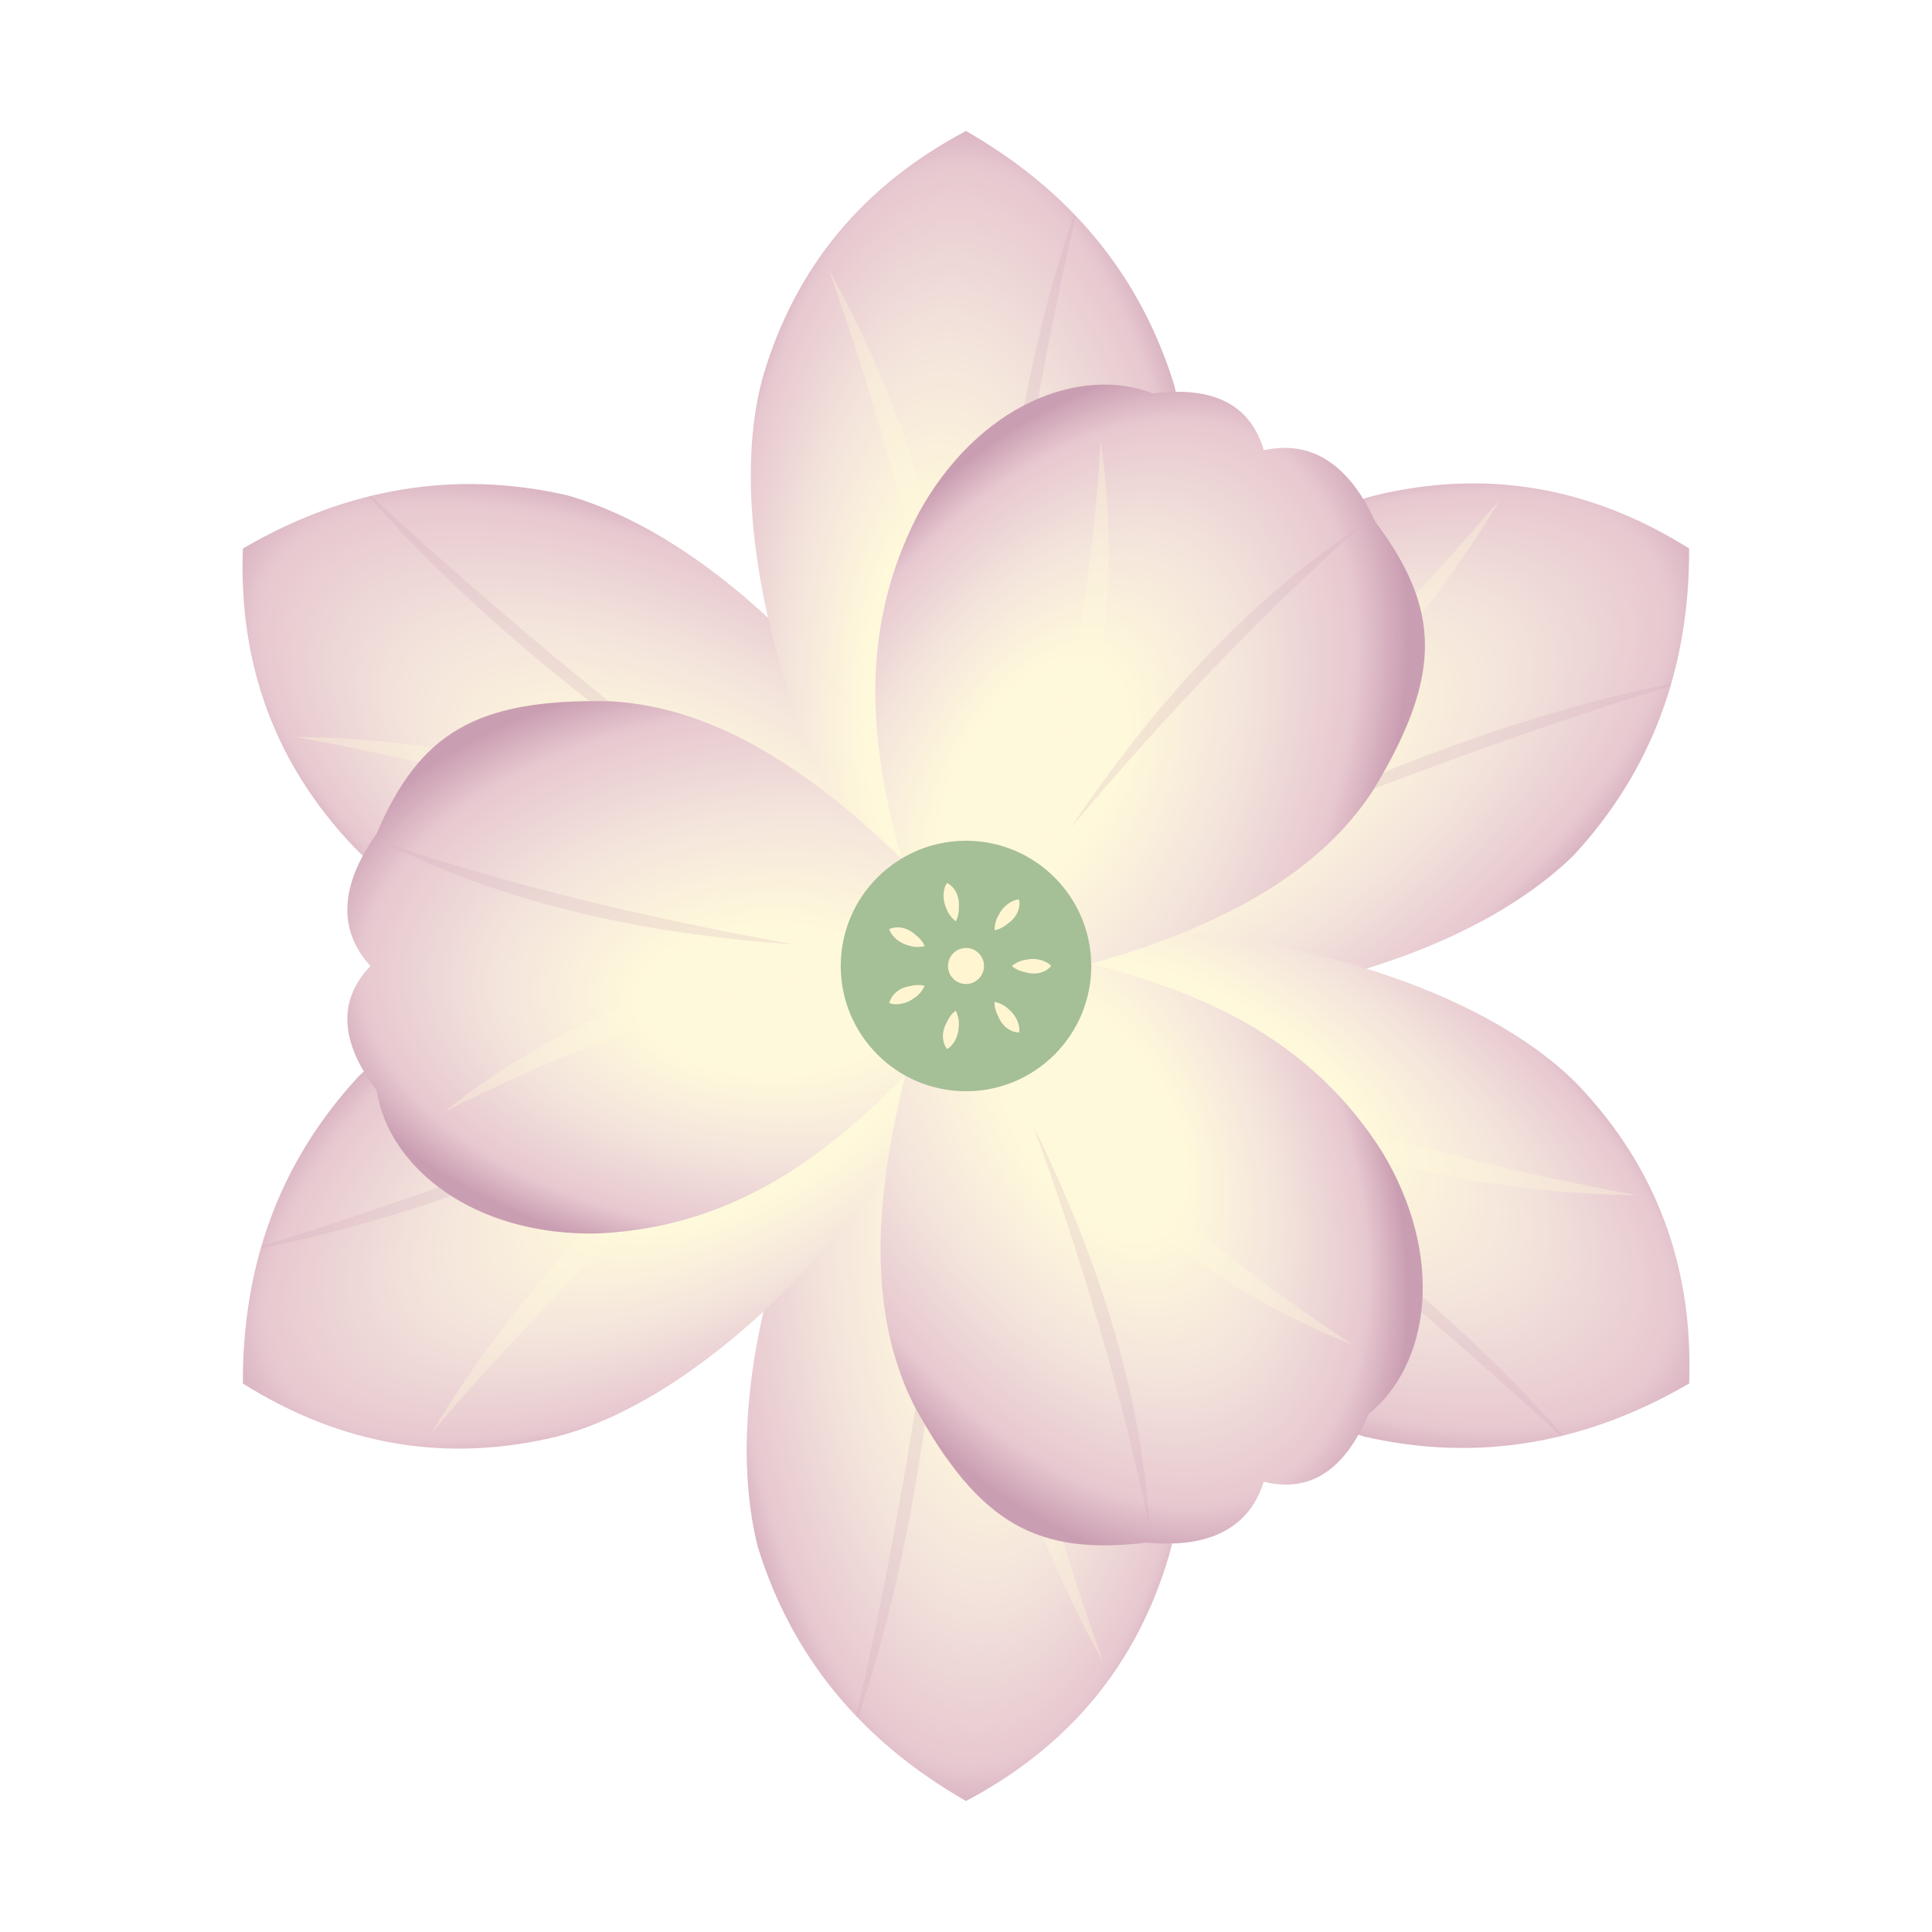
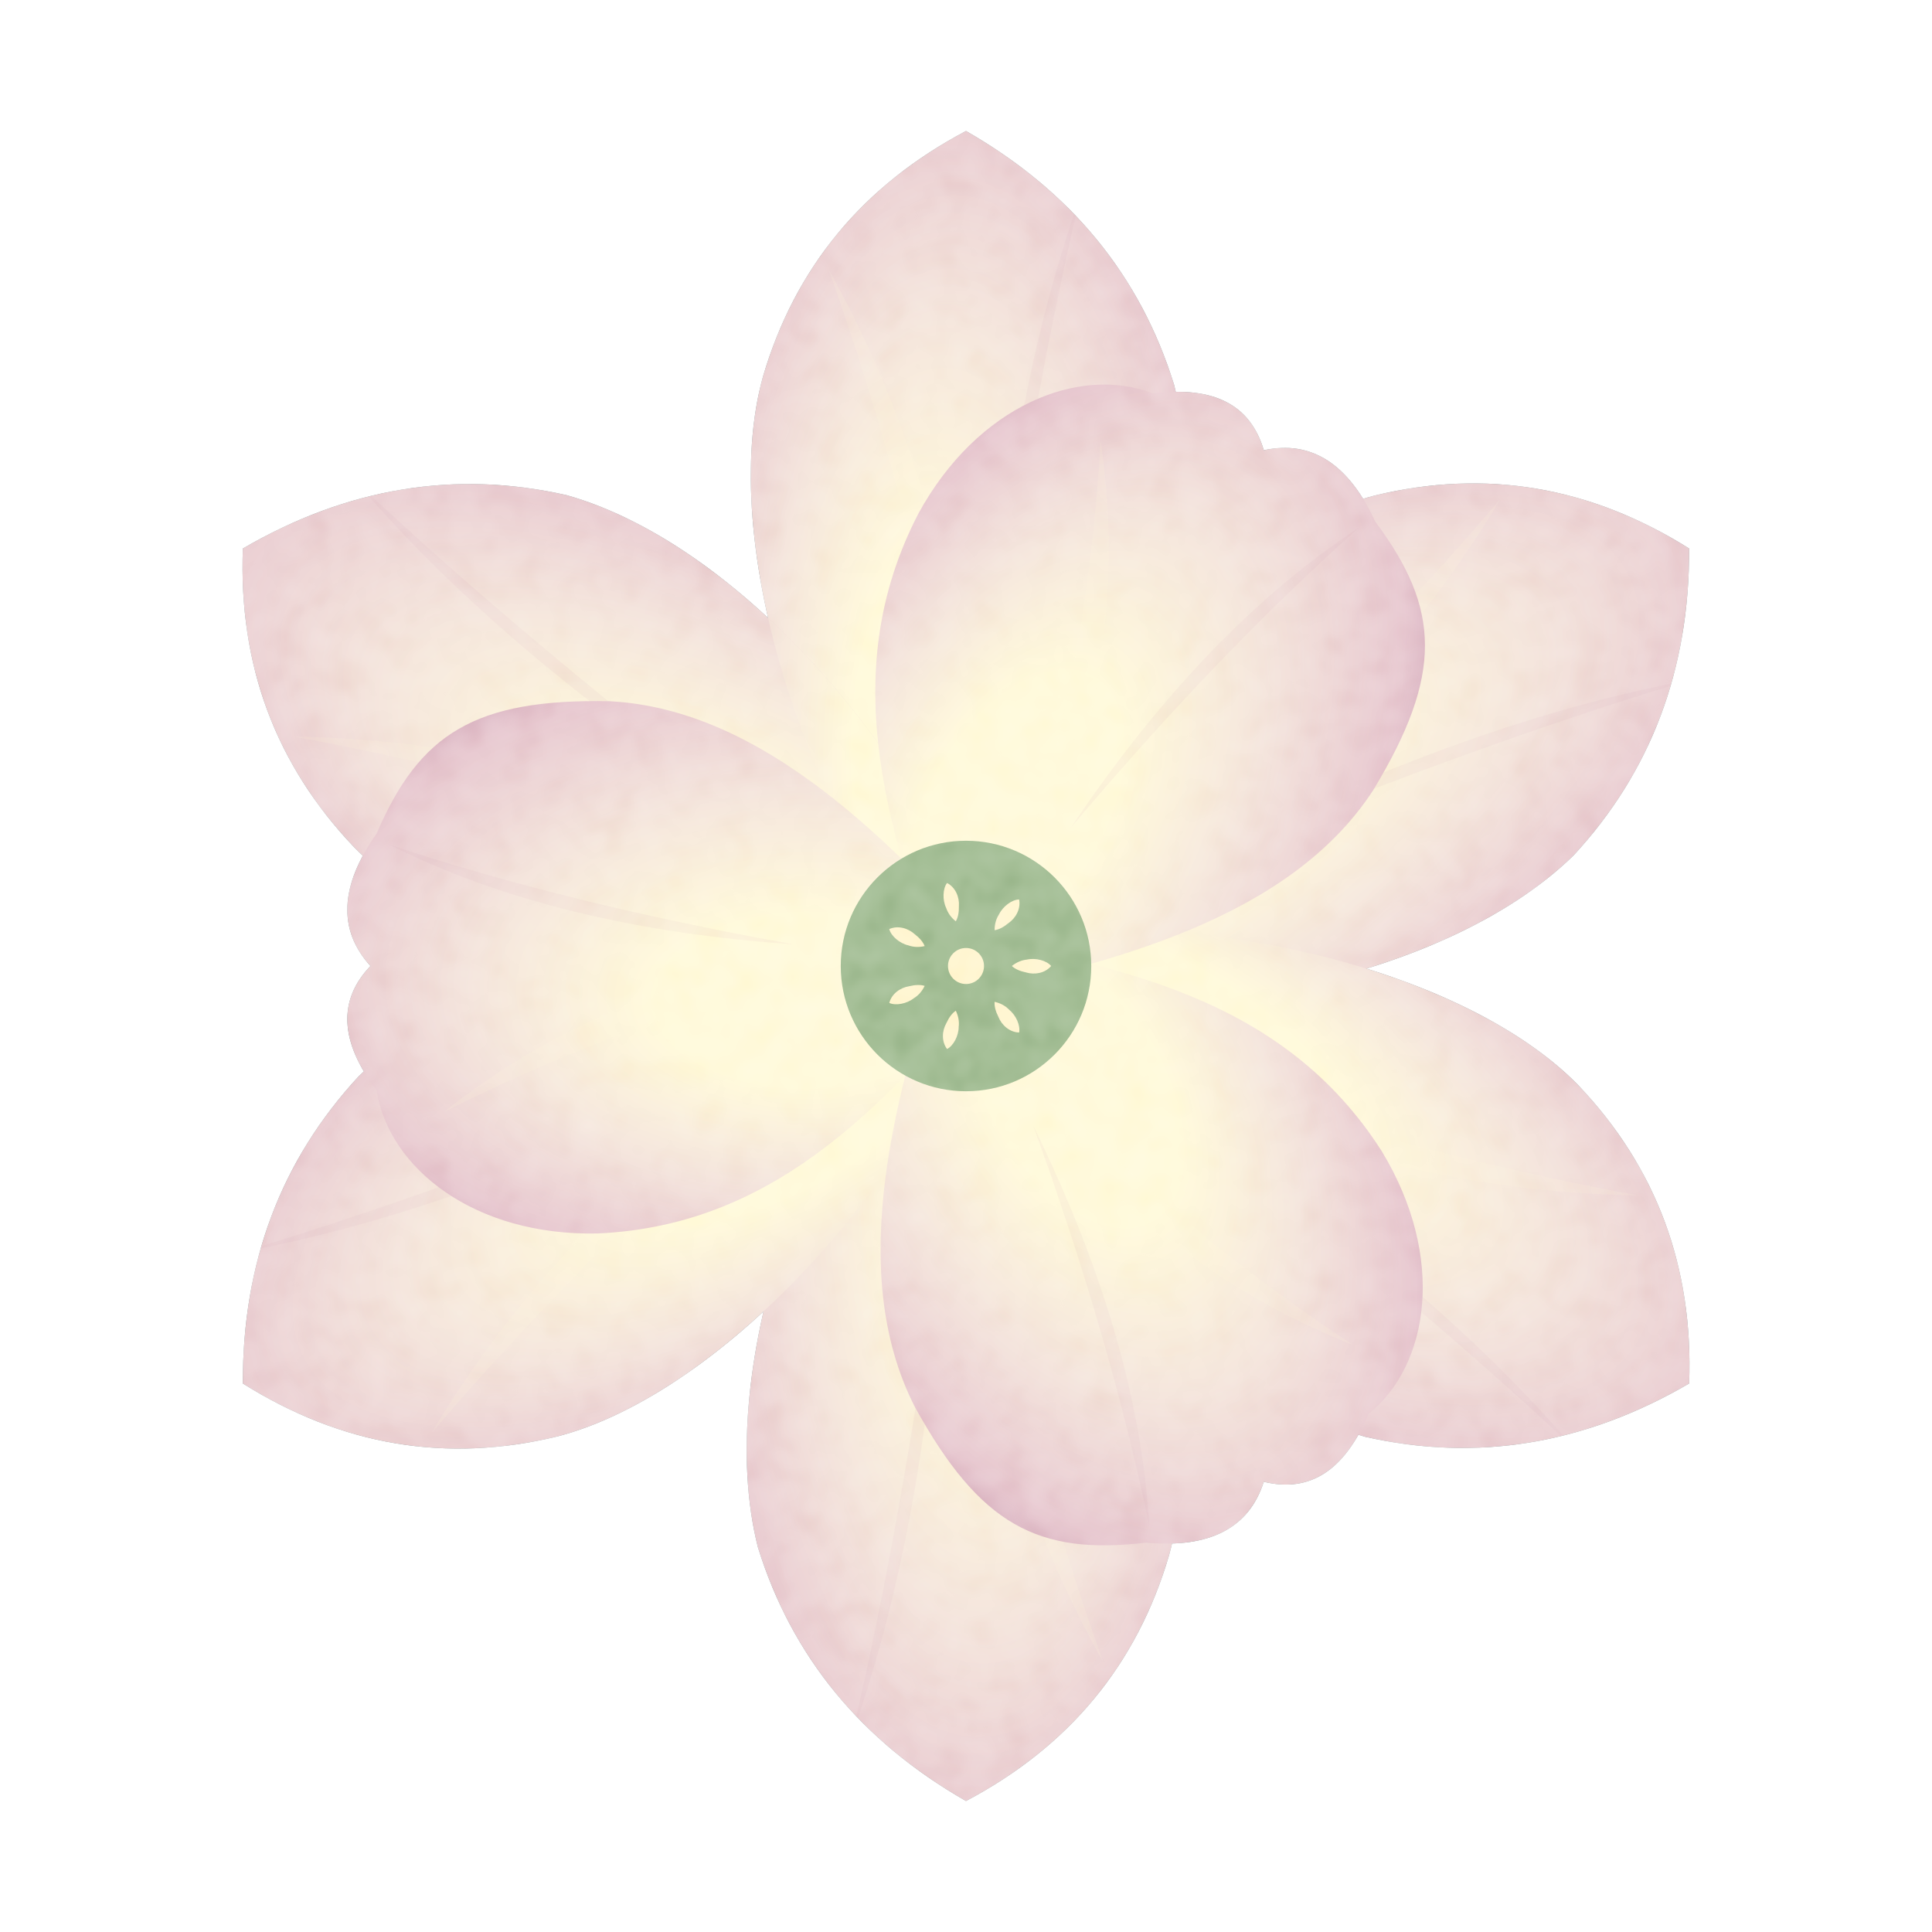
<svg xmlns="http://www.w3.org/2000/svg" viewBox="-1.18 -1.18 2.36 2.36" width="512" height="512" role="img">
  <defs>
-     <radialGradient id="ink0" gradientUnits="userSpaceOnUse" cx=".20" cy="0" r=".88" fx=".36" fy="-.13" gradientTransform="scale(1 1.30)">
+     <filter id="paper" x="-2%" y="-2%" width="104%" height="104%" color-interpolation-filters="sRGB">
+       <feTurbulence type="fractalNoise" baseFrequency="27" numOctaves="2" seed="19" />
+       <feColorMatrix values=".23 .17 .10 0 .25  .23 .17 .10 0 .25  .23 .17 .10 0 .25  0 0 0 0 1" />
+       <feBlend in2="SourceGraphic" mode="soft-light" />
+       <feComposite in2="SourceGraphic" operator="in" />
+     </filter>
+     <radialGradient id="ink0" gradientUnits="userSpaceOnUse" cx=".20" cy="0" r="1.02" fx=".28" fy="-.13" gradientTransform="scale(1 1.30)">
      <stop offset="0" stop-color="#fff9db" />
      <stop offset=".24" stop-color="#fff9db" />
      <stop offset=".55" stop-color="#f4e5dc" />
      <stop offset=".86" stop-color="#e7c8d0" />
      <stop offset="1" stop-color="#ca9eb2" />
    </radialGradient>
    <path id="outline0" d="M-.05 0C.17 -.64 .52 -.98 .72 -.80Q.92 -.61 1.02 0Q.91 .62 .71 .82C.49 1 .15 .61 -.05 0Z" />
    <clipPath id="cut0">
      <use href="#outline0" />
    </clipPath>
    <g id="petal0">
      <use href="#outline0" fill="url(#ink0)" />
      <g clip-path="url(#cut0)">
-         <path d="M.02 .06Q.44 -.07 .85 -.54Q.63 -.14 .32 .022Z" fill="#fff9db" opacity=".35" />
-         <path d="M.28 .08Q.67 .14 .94 .45Q.65 .23 .28 .08Z" fill="#ca9eb2" opacity=".20" />
+         <path d="M.02 .06Q.44 -.07 .85 -.54Q.63 -.14 .32 .022Z" fill="#fff9db" opacity=".13" />
+         <path d="M.28 .08Q.67 .14 .94 .45Q.65 .23 .28 .08Z" fill="#ca9eb2" opacity=".08" />
      </g>
    </g>
    <clipPath id="seam0">
      <path d="M-.05 0C.17 -.64 .52 -.98 .72 -.80Q.92 -.61 1.02 0Q.91 .62 .71 .82C.49 1 .15 .61 -.05 0Z" transform="rotate(210) scale(1 0.31)" />
    </clipPath>
-     <radialGradient id="ink1" gradientUnits="userSpaceOnUse" cx=".20" cy="0" r=".88" fx=".36" fy="-.13" gradientTransform="scale(1 1.30)">
+     <radialGradient id="ink1" gradientUnits="userSpaceOnUse" cx=".20" cy="0" r="1.02" fx=".28" fy="-.13" gradientTransform="scale(1 1.30)">
      <stop offset="0" stop-color="#fff9db" />
      <stop offset=".24" stop-color="#fff9db" />
      <stop offset=".55" stop-color="#f4e5dc" />
      <stop offset=".86" stop-color="#e7c8d0" />
      <stop offset="1" stop-color="#ca9eb2" />
    </radialGradient>
    <path id="outline1" d="M-.06 0C.12 -.48 .30 -.96 .60 -.99C.80 -1 .94 -.75 .96 -.46Q1.05 -.19 .97 0Q1.05 .20 .96 .49C.89 .86 .80 .99 .58 .98C.33 .95 .12 .46 -.06 0Z" />
    <clipPath id="cut1">
      <use href="#outline1" />
    </clipPath>
    <g id="petal1">
      <use href="#outline1" fill="url(#ink1)" />
      <g clip-path="url(#cut1)">
-         <path d="M.02 .06Q.44 -.07 .85 -.54Q.63 -.14 .32 .022Z" fill="#fff9db" opacity=".35" />
-         <path d="M.28 .08Q.67 .14 .94 .45Q.65 .23 .28 .08Z" fill="#ca9eb2" opacity=".20" />
+         <path d="M.02 .06Q.44 -.07 .85 -.54Q.63 -.14 .32 .022Z" fill="#fff9db" opacity=".13" />
+         <path d="M.28 .08Q.67 .14 .94 .45Q.65 .23 .28 .08Z" fill="#ca9eb2" opacity=".08" />
      </g>
    </g>
    <clipPath id="seam1">
      <path d="M-.06 0C.12 -.48 .30 -.96 .60 -.99C.80 -1 .94 -.75 .96 -.46Q1.05 -.19 .97 0Q1.05 .20 .96 .49C.89 .86 .80 .99 .58 .98C.33 .95 .12 .46 -.06 0Z" transform="rotate(180) scale(0.75 0.33)" />
    </clipPath>
    <g id="blossom">
      <g>
        <use href="#petal0" transform="rotate(-90) scale(1 0.31)" />
        <use href="#petal0" transform="rotate(-30) scale(1 0.31)" />
        <use href="#petal0" transform="rotate(30) scale(1 0.31)" />
        <use href="#petal0" transform="rotate(90) scale(1 0.31)" />
        <use href="#petal0" transform="rotate(150) scale(1 0.31)" />
        <use href="#petal0" transform="rotate(210) scale(1 0.31)" />
        <g clip-path="url(#seam0)">
          <use href="#petal0" transform="rotate(-90) scale(1 0.31)" />
        </g>
      </g>
      <g>
        <use href="#petal1" transform="rotate(-60) scale(0.75 0.33)" />
        <use href="#petal1" transform="rotate(60) scale(0.75 0.33)" />
        <use href="#petal1" transform="rotate(180) scale(0.75 0.33)" />
        <g clip-path="url(#seam1)">
          <use href="#petal1" transform="rotate(-60) scale(0.75 0.33)" />
        </g>
      </g>
      <circle cx="0" cy="0" r="0.153" fill="#a5bf97" />
      <path d="M0 -1C.55 -.69 .69 -.16 .49 .28Q.34 .76 0 1Q-.43 .64 -.49 .23C-.64 -.21 -.42 -.77 0 -1Z" fill="#fff5d1" transform="translate(0.08 0) rotate(90) scale(0.016 0.024)" />
      <path d="M0 -1C.55 -.69 .69 -.16 .49 .28Q.34 .76 0 1Q-.43 .64 -.49 .23C-.64 -.21 -.42 -.77 0 -1Z" fill="#fff5d1" transform="translate(0.0499 0.0625) rotate(141.4286) scale(0.016 0.024)" />
      <path d="M0 -1C.55 -.69 .69 -.16 .49 .28Q.34 .76 0 1Q-.43 .64 -.49 .23C-.64 -.21 -.42 -.77 0 -1Z" fill="#fff5d1" transform="translate(-0.0178 0.078) rotate(192.8571) scale(0.016 0.024)" />
      <path d="M0 -1C.55 -.69 .69 -.16 .49 .28Q.34 .76 0 1Q-.43 .64 -.49 .23C-.64 -.21 -.42 -.77 0 -1Z" fill="#fff5d1" transform="translate(-0.0721 0.0347) rotate(244.2857) scale(0.016 0.024)" />
      <path d="M0 -1C.55 -.69 .69 -.16 .49 .28Q.34 .76 0 1Q-.43 .64 -.49 .23C-.64 -.21 -.42 -.77 0 -1Z" fill="#fff5d1" transform="translate(-0.0721 -0.0347) rotate(295.7143) scale(0.016 0.024)" />
      <path d="M0 -1C.55 -.69 .69 -.16 .49 .28Q.34 .76 0 1Q-.43 .64 -.49 .23C-.64 -.21 -.42 -.77 0 -1Z" fill="#fff5d1" transform="translate(-0.0178 -0.078) rotate(347.1429) scale(0.016 0.024)" />
      <path d="M0 -1C.55 -.69 .69 -.16 .49 .28Q.34 .76 0 1Q-.43 .64 -.49 .23C-.64 -.21 -.42 -.77 0 -1Z" fill="#fff5d1" transform="translate(0.0499 -0.0625) rotate(398.5714) scale(0.016 0.024)" />
      <circle cx="0" cy="0" r="0.022" fill="#fff5d1" />
    </g>
  </defs>
-   <use href="#blossom" transform="translate(0 0) rotate(0) scale(1 1)" />
+   <g filter="url(#paper)">
+     <use href="#blossom" transform="translate(0 0) rotate(0) scale(1 1)" />
+   </g>
</svg>
